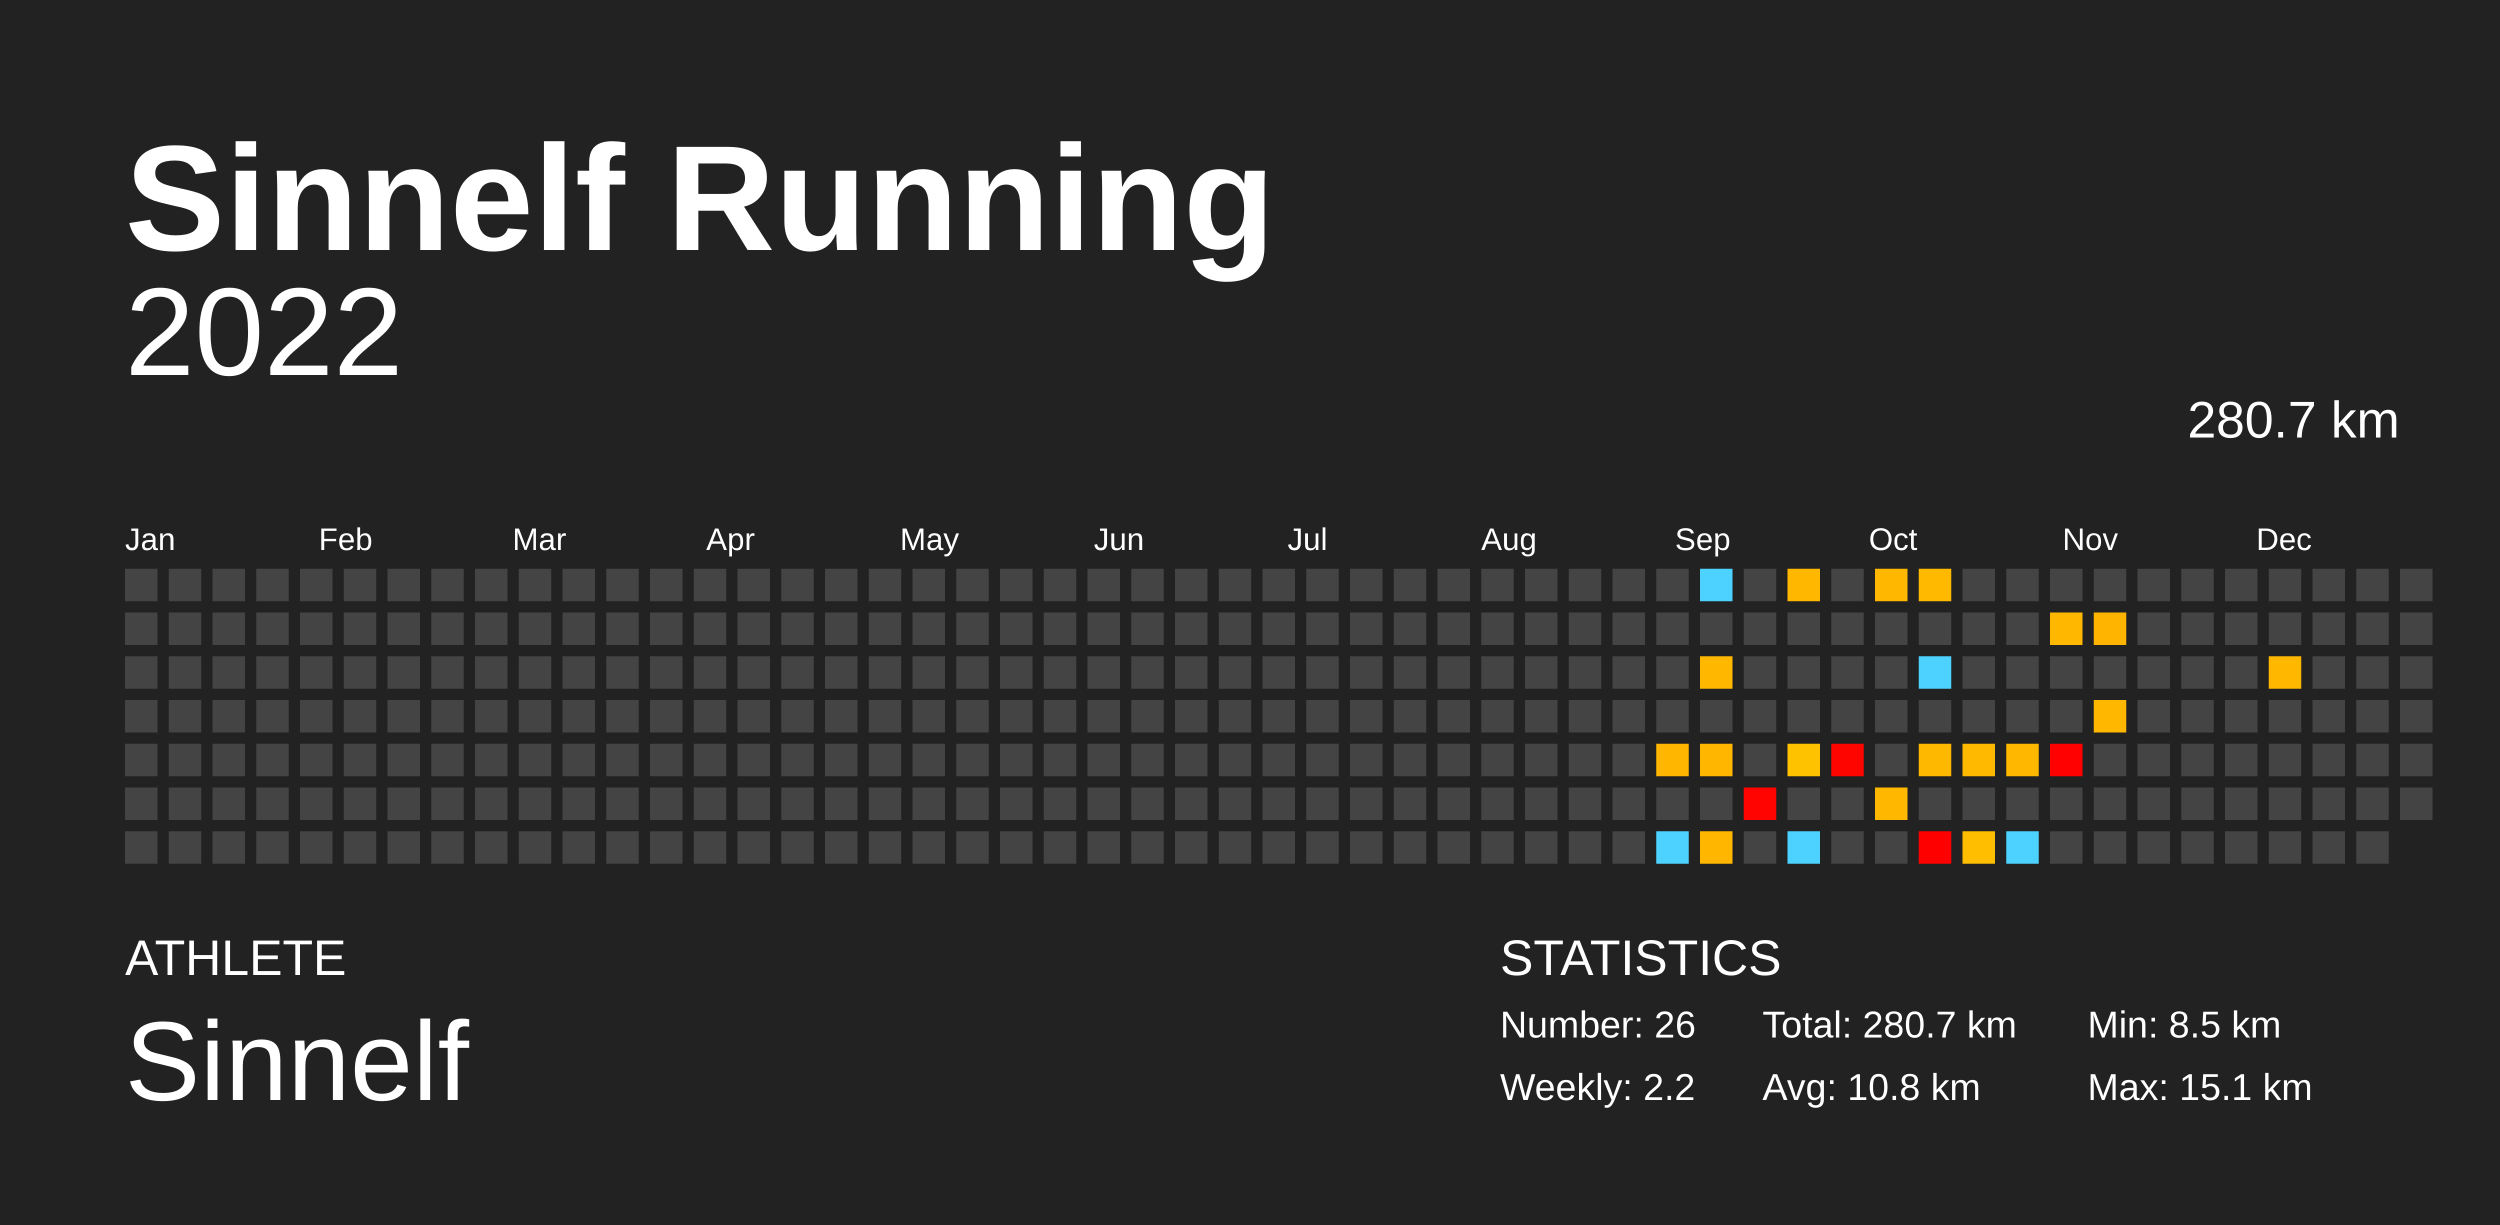
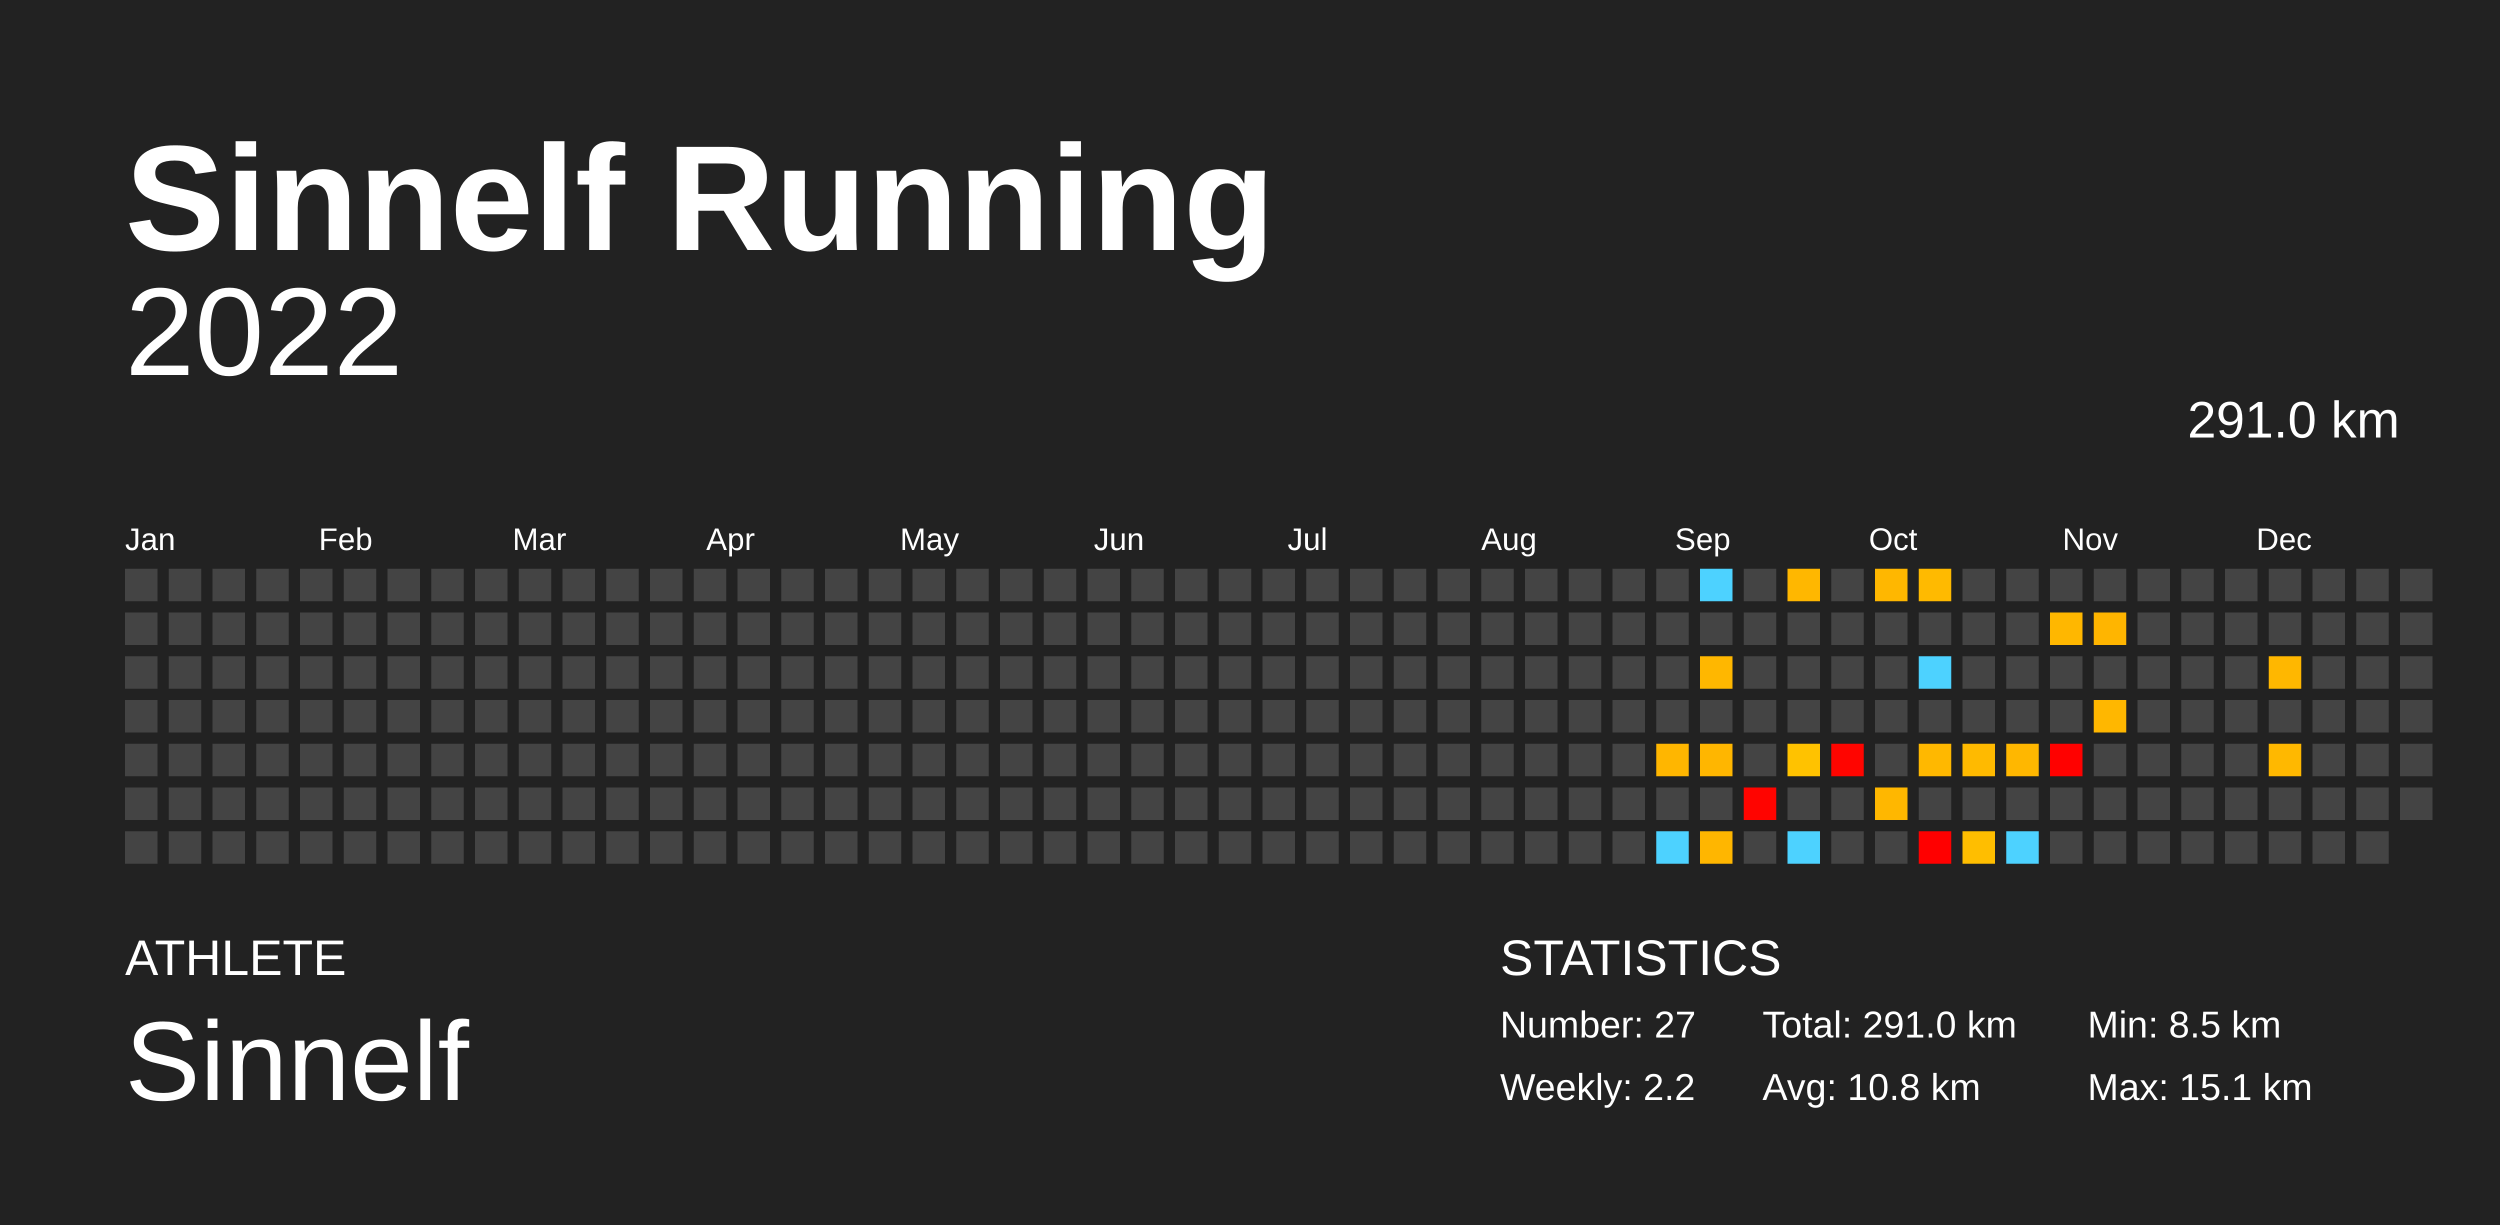
<svg xmlns="http://www.w3.org/2000/svg" baseProfile="full" height="98mm" version="1.1" viewBox="0,0,200,98" width="200mm">
  <defs />
  <rect fill="#222222" height="98" width="200" x="0" y="0" />
  <text fill="#FFFFFF" style="font-size:12px; font-family:Arial; font-weight:bold;" x="10" y="20">Sinnelf Running</text>
  <text fill="#FFFFFF" style="font-size:4px; font-family:Arial" x="10" y="78">ATHLETE</text>
  <text fill="#FFFFFF" style="font-size:9px; font-family:Arial" x="10" y="88">Sinnelf</text>
  <text fill="#FFFFFF" style="font-size:4px; font-family:Arial" x="120" y="78">STATISTICS</text>
-   <text fill="#FFFFFF" style="font-size:3px; font-family:Arial" x="120" y="83">Number: 26</text>
+   <text fill="#FFFFFF" style="font-size:3px; font-family:Arial" x="120" y="83">Number: 27</text>
  <text fill="#FFFFFF" style="font-size:3px; font-family:Arial" x="120" y="88">Weekly: 2.2</text>
-   <text fill="#FFFFFF" style="font-size:3px; font-family:Arial" x="141" y="83">Total: 280.7 km</text>
+   <text fill="#FFFFFF" style="font-size:3px; font-family:Arial" x="141" y="83">Total: 291.0 km</text>
  <text fill="#FFFFFF" style="font-size:3px; font-family:Arial" x="141" y="88">Avg: 10.8 km</text>
  <text fill="#FFFFFF" style="font-size:3px; font-family:Arial" x="167" y="83">Min: 8.5 km</text>
  <text fill="#FFFFFF" style="font-size:3px; font-family:Arial" x="167" y="88">Max: 15.1 km</text>
  <text alignment-baseline="hanging" fill="#FFFFFF" style="font-size:10.0px; font-family:Arial;" x="10" y="30">2022</text>
-   <text alignment-baseline="hanging" fill="#FFFFFF" style="font-size:4.125px; font-family:Arial;" x="175" y="35">280.7 km</text>
+   <text alignment-baseline="hanging" fill="#FFFFFF" style="font-size:4.125px; font-family:Arial;" x="175" y="35">291.0 km</text>
  <text fill="#FFFFFF" style="font-size:2.5px; font-family:Arial" x="10.0" y="44">Jan</text>
  <text fill="#FFFFFF" style="font-size:2.5px; font-family:Arial" x="25.5" y="44">Feb</text>
  <text fill="#FFFFFF" style="font-size:2.5px; font-family:Arial" x="41.0" y="44">Mar</text>
  <text fill="#FFFFFF" style="font-size:2.5px; font-family:Arial" x="56.5" y="44">Apr</text>
  <text fill="#FFFFFF" style="font-size:2.5px; font-family:Arial" x="72.0" y="44">May</text>
  <text fill="#FFFFFF" style="font-size:2.5px; font-family:Arial" x="87.5" y="44">Jun</text>
  <text fill="#FFFFFF" style="font-size:2.5px; font-family:Arial" x="103.0" y="44">Jul</text>
  <text fill="#FFFFFF" style="font-size:2.5px; font-family:Arial" x="118.5" y="44">Aug</text>
  <text fill="#FFFFFF" style="font-size:2.5px; font-family:Arial" x="134.0" y="44">Sep</text>
  <text fill="#FFFFFF" style="font-size:2.5px; font-family:Arial" x="149.5" y="44">Oct</text>
  <text fill="#FFFFFF" style="font-size:2.5px; font-family:Arial" x="165.0" y="44">Nov</text>
  <text fill="#FFFFFF" style="font-size:2.5px; font-family:Arial" x="180.5" y="44">Dec</text>
  <rect fill="#444444" height="2.6" width="2.6" x="10.0" y="45.5" />
  <rect fill="#444444" height="2.6" width="2.6" x="10.0" y="49.0" />
  <rect fill="#444444" height="2.6" width="2.6" x="10.0" y="52.5" />
  <rect fill="#444444" height="2.6" width="2.6" x="10.0" y="56.0" />
  <rect fill="#444444" height="2.6" width="2.6" x="10.0" y="59.5" />
  <rect fill="#444444" height="2.6" width="2.6" x="10.0" y="63.0" />
  <rect fill="#444444" height="2.6" width="2.6" x="10.0" y="66.5" />
  <rect fill="#444444" height="2.6" width="2.6" x="13.5" y="45.5" />
  <rect fill="#444444" height="2.6" width="2.6" x="13.5" y="49.0" />
  <rect fill="#444444" height="2.6" width="2.6" x="13.5" y="52.5" />
  <rect fill="#444444" height="2.6" width="2.6" x="13.5" y="56.0" />
  <rect fill="#444444" height="2.6" width="2.6" x="13.5" y="59.5" />
  <rect fill="#444444" height="2.6" width="2.6" x="13.5" y="63.0" />
  <rect fill="#444444" height="2.6" width="2.6" x="13.5" y="66.5" />
  <rect fill="#444444" height="2.6" width="2.6" x="17.0" y="45.5" />
  <rect fill="#444444" height="2.6" width="2.6" x="17.0" y="49.0" />
  <rect fill="#444444" height="2.6" width="2.6" x="17.0" y="52.5" />
  <rect fill="#444444" height="2.6" width="2.6" x="17.0" y="56.0" />
  <rect fill="#444444" height="2.6" width="2.6" x="17.0" y="59.5" />
  <rect fill="#444444" height="2.6" width="2.6" x="17.0" y="63.0" />
  <rect fill="#444444" height="2.6" width="2.6" x="17.0" y="66.5" />
  <rect fill="#444444" height="2.6" width="2.6" x="20.5" y="45.5" />
  <rect fill="#444444" height="2.6" width="2.6" x="20.5" y="49.0" />
  <rect fill="#444444" height="2.6" width="2.6" x="20.5" y="52.5" />
  <rect fill="#444444" height="2.6" width="2.6" x="20.5" y="56.0" />
  <rect fill="#444444" height="2.6" width="2.6" x="20.5" y="59.5" />
  <rect fill="#444444" height="2.6" width="2.6" x="20.5" y="63.0" />
  <rect fill="#444444" height="2.6" width="2.6" x="20.5" y="66.5" />
  <rect fill="#444444" height="2.6" width="2.6" x="24.0" y="45.5" />
  <rect fill="#444444" height="2.6" width="2.6" x="24.0" y="49.0" />
  <rect fill="#444444" height="2.6" width="2.6" x="24.0" y="52.5" />
  <rect fill="#444444" height="2.6" width="2.6" x="24.0" y="56.0" />
  <rect fill="#444444" height="2.6" width="2.6" x="24.0" y="59.5" />
  <rect fill="#444444" height="2.6" width="2.6" x="24.0" y="63.0" />
  <rect fill="#444444" height="2.6" width="2.6" x="24.0" y="66.5" />
  <rect fill="#444444" height="2.6" width="2.6" x="27.5" y="45.5" />
  <rect fill="#444444" height="2.6" width="2.6" x="27.5" y="49.0" />
  <rect fill="#444444" height="2.6" width="2.6" x="27.5" y="52.5" />
  <rect fill="#444444" height="2.6" width="2.6" x="27.5" y="56.0" />
  <rect fill="#444444" height="2.6" width="2.6" x="27.5" y="59.5" />
  <rect fill="#444444" height="2.6" width="2.6" x="27.5" y="63.0" />
  <rect fill="#444444" height="2.6" width="2.6" x="27.5" y="66.5" />
  <rect fill="#444444" height="2.6" width="2.6" x="31.0" y="45.5" />
  <rect fill="#444444" height="2.6" width="2.6" x="31.0" y="49.0" />
  <rect fill="#444444" height="2.6" width="2.6" x="31.0" y="52.5" />
  <rect fill="#444444" height="2.6" width="2.6" x="31.0" y="56.0" />
  <rect fill="#444444" height="2.6" width="2.6" x="31.0" y="59.5" />
  <rect fill="#444444" height="2.6" width="2.6" x="31.0" y="63.0" />
  <rect fill="#444444" height="2.6" width="2.6" x="31.0" y="66.5" />
  <rect fill="#444444" height="2.6" width="2.6" x="34.5" y="45.5" />
  <rect fill="#444444" height="2.6" width="2.6" x="34.5" y="49.0" />
  <rect fill="#444444" height="2.6" width="2.6" x="34.5" y="52.5" />
  <rect fill="#444444" height="2.6" width="2.6" x="34.5" y="56.0" />
  <rect fill="#444444" height="2.6" width="2.6" x="34.5" y="59.5" />
  <rect fill="#444444" height="2.6" width="2.6" x="34.5" y="63.0" />
  <rect fill="#444444" height="2.6" width="2.6" x="34.5" y="66.5" />
  <rect fill="#444444" height="2.6" width="2.6" x="38.0" y="45.5" />
  <rect fill="#444444" height="2.6" width="2.6" x="38.0" y="49.0" />
  <rect fill="#444444" height="2.6" width="2.6" x="38.0" y="52.5" />
  <rect fill="#444444" height="2.6" width="2.6" x="38.0" y="56.0" />
  <rect fill="#444444" height="2.6" width="2.6" x="38.0" y="59.5" />
  <rect fill="#444444" height="2.6" width="2.6" x="38.0" y="63.0" />
  <rect fill="#444444" height="2.6" width="2.6" x="38.0" y="66.5" />
  <rect fill="#444444" height="2.6" width="2.6" x="41.5" y="45.5" />
  <rect fill="#444444" height="2.6" width="2.6" x="41.5" y="49.0" />
  <rect fill="#444444" height="2.6" width="2.6" x="41.5" y="52.5" />
  <rect fill="#444444" height="2.6" width="2.6" x="41.5" y="56.0" />
  <rect fill="#444444" height="2.6" width="2.6" x="41.5" y="59.5" />
  <rect fill="#444444" height="2.6" width="2.6" x="41.5" y="63.0" />
  <rect fill="#444444" height="2.6" width="2.6" x="41.5" y="66.5" />
  <rect fill="#444444" height="2.6" width="2.6" x="45.0" y="45.5" />
  <rect fill="#444444" height="2.6" width="2.6" x="45.0" y="49.0" />
  <rect fill="#444444" height="2.6" width="2.6" x="45.0" y="52.5" />
  <rect fill="#444444" height="2.6" width="2.6" x="45.0" y="56.0" />
  <rect fill="#444444" height="2.6" width="2.6" x="45.0" y="59.5" />
  <rect fill="#444444" height="2.6" width="2.6" x="45.0" y="63.0" />
  <rect fill="#444444" height="2.6" width="2.6" x="45.0" y="66.5" />
  <rect fill="#444444" height="2.6" width="2.6" x="48.5" y="45.5" />
  <rect fill="#444444" height="2.6" width="2.6" x="48.5" y="49.0" />
  <rect fill="#444444" height="2.6" width="2.6" x="48.5" y="52.5" />
  <rect fill="#444444" height="2.6" width="2.6" x="48.5" y="56.0" />
  <rect fill="#444444" height="2.6" width="2.6" x="48.5" y="59.5" />
  <rect fill="#444444" height="2.6" width="2.6" x="48.5" y="63.0" />
  <rect fill="#444444" height="2.6" width="2.6" x="48.5" y="66.5" />
  <rect fill="#444444" height="2.6" width="2.6" x="52.0" y="45.5" />
  <rect fill="#444444" height="2.6" width="2.6" x="52.0" y="49.0" />
  <rect fill="#444444" height="2.6" width="2.6" x="52.0" y="52.5" />
  <rect fill="#444444" height="2.6" width="2.6" x="52.0" y="56.0" />
  <rect fill="#444444" height="2.6" width="2.6" x="52.0" y="59.5" />
  <rect fill="#444444" height="2.6" width="2.6" x="52.0" y="63.0" />
  <rect fill="#444444" height="2.6" width="2.6" x="52.0" y="66.5" />
  <rect fill="#444444" height="2.6" width="2.6" x="55.5" y="45.5" />
  <rect fill="#444444" height="2.6" width="2.6" x="55.5" y="49.0" />
  <rect fill="#444444" height="2.6" width="2.6" x="55.5" y="52.5" />
  <rect fill="#444444" height="2.6" width="2.6" x="55.5" y="56.0" />
  <rect fill="#444444" height="2.6" width="2.6" x="55.5" y="59.5" />
  <rect fill="#444444" height="2.6" width="2.6" x="55.5" y="63.0" />
  <rect fill="#444444" height="2.6" width="2.6" x="55.5" y="66.5" />
  <rect fill="#444444" height="2.6" width="2.6" x="59.0" y="45.5" />
  <rect fill="#444444" height="2.6" width="2.6" x="59.0" y="49.0" />
  <rect fill="#444444" height="2.6" width="2.6" x="59.0" y="52.5" />
  <rect fill="#444444" height="2.6" width="2.6" x="59.0" y="56.0" />
  <rect fill="#444444" height="2.6" width="2.6" x="59.0" y="59.5" />
  <rect fill="#444444" height="2.6" width="2.6" x="59.0" y="63.0" />
  <rect fill="#444444" height="2.6" width="2.6" x="59.0" y="66.5" />
  <rect fill="#444444" height="2.6" width="2.6" x="62.5" y="45.5" />
  <rect fill="#444444" height="2.6" width="2.6" x="62.5" y="49.0" />
  <rect fill="#444444" height="2.6" width="2.6" x="62.5" y="52.5" />
  <rect fill="#444444" height="2.6" width="2.6" x="62.5" y="56.0" />
  <rect fill="#444444" height="2.6" width="2.6" x="62.5" y="59.5" />
  <rect fill="#444444" height="2.6" width="2.6" x="62.5" y="63.0" />
  <rect fill="#444444" height="2.6" width="2.6" x="62.5" y="66.5" />
  <rect fill="#444444" height="2.6" width="2.6" x="66.0" y="45.5" />
  <rect fill="#444444" height="2.6" width="2.6" x="66.0" y="49.0" />
  <rect fill="#444444" height="2.6" width="2.6" x="66.0" y="52.5" />
  <rect fill="#444444" height="2.6" width="2.6" x="66.0" y="56.0" />
  <rect fill="#444444" height="2.6" width="2.6" x="66.0" y="59.5" />
  <rect fill="#444444" height="2.6" width="2.6" x="66.0" y="63.0" />
  <rect fill="#444444" height="2.6" width="2.6" x="66.0" y="66.5" />
  <rect fill="#444444" height="2.6" width="2.6" x="69.5" y="45.5" />
  <rect fill="#444444" height="2.6" width="2.6" x="69.5" y="49.0" />
  <rect fill="#444444" height="2.6" width="2.6" x="69.5" y="52.5" />
  <rect fill="#444444" height="2.6" width="2.6" x="69.5" y="56.0" />
  <rect fill="#444444" height="2.6" width="2.6" x="69.5" y="59.5" />
  <rect fill="#444444" height="2.6" width="2.6" x="69.5" y="63.0" />
  <rect fill="#444444" height="2.6" width="2.6" x="69.5" y="66.5" />
  <rect fill="#444444" height="2.6" width="2.6" x="73.0" y="45.5" />
  <rect fill="#444444" height="2.6" width="2.6" x="73.0" y="49.0" />
  <rect fill="#444444" height="2.6" width="2.6" x="73.0" y="52.5" />
  <rect fill="#444444" height="2.6" width="2.6" x="73.0" y="56.0" />
  <rect fill="#444444" height="2.6" width="2.6" x="73.0" y="59.5" />
  <rect fill="#444444" height="2.6" width="2.6" x="73.0" y="63.0" />
  <rect fill="#444444" height="2.6" width="2.6" x="73.0" y="66.5" />
  <rect fill="#444444" height="2.6" width="2.6" x="76.5" y="45.5" />
  <rect fill="#444444" height="2.6" width="2.6" x="76.5" y="49.0" />
  <rect fill="#444444" height="2.6" width="2.6" x="76.5" y="52.5" />
  <rect fill="#444444" height="2.6" width="2.6" x="76.5" y="56.0" />
  <rect fill="#444444" height="2.6" width="2.6" x="76.5" y="59.5" />
  <rect fill="#444444" height="2.6" width="2.6" x="76.5" y="63.0" />
  <rect fill="#444444" height="2.6" width="2.6" x="76.5" y="66.5" />
  <rect fill="#444444" height="2.6" width="2.6" x="80.0" y="45.5" />
  <rect fill="#444444" height="2.6" width="2.6" x="80.0" y="49.0" />
  <rect fill="#444444" height="2.6" width="2.6" x="80.0" y="52.5" />
  <rect fill="#444444" height="2.6" width="2.6" x="80.0" y="56.0" />
  <rect fill="#444444" height="2.6" width="2.6" x="80.0" y="59.5" />
  <rect fill="#444444" height="2.6" width="2.6" x="80.0" y="63.0" />
  <rect fill="#444444" height="2.6" width="2.6" x="80.0" y="66.5" />
  <rect fill="#444444" height="2.6" width="2.6" x="83.5" y="45.5" />
  <rect fill="#444444" height="2.6" width="2.6" x="83.5" y="49.0" />
  <rect fill="#444444" height="2.6" width="2.6" x="83.5" y="52.5" />
  <rect fill="#444444" height="2.6" width="2.6" x="83.5" y="56.0" />
  <rect fill="#444444" height="2.6" width="2.6" x="83.5" y="59.5" />
  <rect fill="#444444" height="2.6" width="2.6" x="83.5" y="63.0" />
  <rect fill="#444444" height="2.6" width="2.6" x="83.5" y="66.5" />
  <rect fill="#444444" height="2.6" width="2.6" x="87.0" y="45.5" />
  <rect fill="#444444" height="2.6" width="2.6" x="87.0" y="49.0" />
  <rect fill="#444444" height="2.6" width="2.6" x="87.0" y="52.5" />
  <rect fill="#444444" height="2.6" width="2.6" x="87.0" y="56.0" />
  <rect fill="#444444" height="2.6" width="2.6" x="87.0" y="59.5" />
  <rect fill="#444444" height="2.6" width="2.6" x="87.0" y="63.0" />
  <rect fill="#444444" height="2.6" width="2.6" x="87.0" y="66.5" />
  <rect fill="#444444" height="2.6" width="2.6" x="90.5" y="45.5" />
  <rect fill="#444444" height="2.6" width="2.6" x="90.5" y="49.0" />
  <rect fill="#444444" height="2.6" width="2.6" x="90.5" y="52.5" />
  <rect fill="#444444" height="2.6" width="2.6" x="90.5" y="56.0" />
  <rect fill="#444444" height="2.6" width="2.6" x="90.5" y="59.5" />
  <rect fill="#444444" height="2.6" width="2.6" x="90.5" y="63.0" />
  <rect fill="#444444" height="2.6" width="2.6" x="90.5" y="66.5" />
  <rect fill="#444444" height="2.6" width="2.6" x="94.0" y="45.5" />
  <rect fill="#444444" height="2.6" width="2.6" x="94.0" y="49.0" />
  <rect fill="#444444" height="2.6" width="2.6" x="94.0" y="52.5" />
  <rect fill="#444444" height="2.6" width="2.6" x="94.0" y="56.0" />
  <rect fill="#444444" height="2.6" width="2.6" x="94.0" y="59.5" />
  <rect fill="#444444" height="2.6" width="2.6" x="94.0" y="63.0" />
  <rect fill="#444444" height="2.6" width="2.6" x="94.0" y="66.5" />
  <rect fill="#444444" height="2.6" width="2.6" x="97.5" y="45.5" />
  <rect fill="#444444" height="2.6" width="2.6" x="97.5" y="49.0" />
  <rect fill="#444444" height="2.6" width="2.6" x="97.5" y="52.5" />
  <rect fill="#444444" height="2.6" width="2.6" x="97.5" y="56.0" />
  <rect fill="#444444" height="2.6" width="2.6" x="97.5" y="59.5" />
  <rect fill="#444444" height="2.6" width="2.6" x="97.5" y="63.0" />
  <rect fill="#444444" height="2.6" width="2.6" x="97.5" y="66.5" />
  <rect fill="#444444" height="2.6" width="2.6" x="101.0" y="45.5" />
  <rect fill="#444444" height="2.6" width="2.6" x="101.0" y="49.0" />
  <rect fill="#444444" height="2.6" width="2.6" x="101.0" y="52.5" />
  <rect fill="#444444" height="2.6" width="2.6" x="101.0" y="56.0" />
  <rect fill="#444444" height="2.6" width="2.6" x="101.0" y="59.5" />
  <rect fill="#444444" height="2.6" width="2.6" x="101.0" y="63.0" />
  <rect fill="#444444" height="2.6" width="2.6" x="101.0" y="66.5" />
  <rect fill="#444444" height="2.6" width="2.6" x="104.5" y="45.5" />
  <rect fill="#444444" height="2.6" width="2.6" x="104.5" y="49.0" />
  <rect fill="#444444" height="2.6" width="2.6" x="104.5" y="52.5" />
  <rect fill="#444444" height="2.6" width="2.6" x="104.5" y="56.0" />
  <rect fill="#444444" height="2.6" width="2.6" x="104.5" y="59.5" />
  <rect fill="#444444" height="2.6" width="2.6" x="104.5" y="63.0" />
  <rect fill="#444444" height="2.6" width="2.6" x="104.5" y="66.5" />
  <rect fill="#444444" height="2.6" width="2.6" x="108.0" y="45.5" />
  <rect fill="#444444" height="2.6" width="2.6" x="108.0" y="49.0" />
  <rect fill="#444444" height="2.6" width="2.6" x="108.0" y="52.5" />
  <rect fill="#444444" height="2.6" width="2.6" x="108.0" y="56.0" />
  <rect fill="#444444" height="2.6" width="2.6" x="108.0" y="59.5" />
  <rect fill="#444444" height="2.6" width="2.6" x="108.0" y="63.0" />
  <rect fill="#444444" height="2.6" width="2.6" x="108.0" y="66.5" />
  <rect fill="#444444" height="2.6" width="2.6" x="111.5" y="45.5" />
  <rect fill="#444444" height="2.6" width="2.6" x="111.5" y="49.0" />
  <rect fill="#444444" height="2.6" width="2.6" x="111.5" y="52.5" />
  <rect fill="#444444" height="2.6" width="2.6" x="111.5" y="56.0" />
  <rect fill="#444444" height="2.6" width="2.6" x="111.5" y="59.5" />
  <rect fill="#444444" height="2.6" width="2.6" x="111.5" y="63.0" />
  <rect fill="#444444" height="2.6" width="2.6" x="111.5" y="66.5" />
  <rect fill="#444444" height="2.6" width="2.6" x="115.0" y="45.5" />
  <rect fill="#444444" height="2.6" width="2.6" x="115.0" y="49.0" />
  <rect fill="#444444" height="2.6" width="2.6" x="115.0" y="52.5" />
  <rect fill="#444444" height="2.6" width="2.6" x="115.0" y="56.0" />
  <rect fill="#444444" height="2.6" width="2.6" x="115.0" y="59.5" />
  <rect fill="#444444" height="2.6" width="2.6" x="115.0" y="63.0" />
  <rect fill="#444444" height="2.6" width="2.6" x="115.0" y="66.5" />
  <rect fill="#444444" height="2.6" width="2.6" x="118.5" y="45.5" />
  <rect fill="#444444" height="2.6" width="2.6" x="118.5" y="49.0" />
  <rect fill="#444444" height="2.6" width="2.6" x="118.5" y="52.5" />
  <rect fill="#444444" height="2.6" width="2.6" x="118.5" y="56.0" />
  <rect fill="#444444" height="2.6" width="2.6" x="118.5" y="59.5" />
  <rect fill="#444444" height="2.6" width="2.6" x="118.5" y="63.0" />
  <rect fill="#444444" height="2.6" width="2.6" x="118.5" y="66.5" />
  <rect fill="#444444" height="2.6" width="2.6" x="122.0" y="45.5" />
  <rect fill="#444444" height="2.6" width="2.6" x="122.0" y="49.0" />
  <rect fill="#444444" height="2.6" width="2.6" x="122.0" y="52.5" />
  <rect fill="#444444" height="2.6" width="2.6" x="122.0" y="56.0" />
  <rect fill="#444444" height="2.6" width="2.6" x="122.0" y="59.5" />
  <rect fill="#444444" height="2.6" width="2.6" x="122.0" y="63.0" />
  <rect fill="#444444" height="2.6" width="2.6" x="122.0" y="66.5" />
  <rect fill="#444444" height="2.6" width="2.6" x="125.5" y="45.5" />
  <rect fill="#444444" height="2.6" width="2.6" x="125.5" y="49.0" />
  <rect fill="#444444" height="2.6" width="2.6" x="125.5" y="52.5" />
  <rect fill="#444444" height="2.6" width="2.6" x="125.5" y="56.0" />
  <rect fill="#444444" height="2.6" width="2.6" x="125.5" y="59.5" />
  <rect fill="#444444" height="2.6" width="2.6" x="125.5" y="63.0" />
  <rect fill="#444444" height="2.6" width="2.6" x="125.5" y="66.5" />
  <rect fill="#444444" height="2.6" width="2.6" x="129.0" y="45.5" />
  <rect fill="#444444" height="2.6" width="2.6" x="129.0" y="49.0" />
  <rect fill="#444444" height="2.6" width="2.6" x="129.0" y="52.5" />
  <rect fill="#444444" height="2.6" width="2.6" x="129.0" y="56.0" />
  <rect fill="#444444" height="2.6" width="2.6" x="129.0" y="59.5" />
  <rect fill="#444444" height="2.6" width="2.6" x="129.0" y="63.0" />
  <rect fill="#444444" height="2.6" width="2.6" x="129.0" y="66.5" />
  <rect fill="#444444" height="2.6" width="2.6" x="132.5" y="45.5" />
  <rect fill="#444444" height="2.6" width="2.6" x="132.5" y="49.0" />
  <rect fill="#444444" height="2.6" width="2.6" x="132.5" y="52.5" />
  <rect fill="#444444" height="2.6" width="2.6" x="132.5" y="56.0" />
  <rect fill="#ffb600" height="2.6" width="2.6" x="132.5" y="59.5" />
  <rect fill="#444444" height="2.6" width="2.6" x="132.5" y="63.0" />
  <rect fill="#4dd2ff" height="2.6" width="2.6" x="132.5" y="66.5" />
  <rect fill="#4dd2ff" height="2.6" width="2.6" x="136.0" y="45.5" />
  <rect fill="#444444" height="2.6" width="2.6" x="136.0" y="49.0" />
  <rect fill="#ffb700" height="2.6" width="2.6" x="136.0" y="52.5" />
  <rect fill="#444444" height="2.6" width="2.6" x="136.0" y="56.0" />
  <rect fill="#ffb600" height="2.6" width="2.6" x="136.0" y="59.5" />
  <rect fill="#444444" height="2.6" width="2.6" x="136.0" y="63.0" />
  <rect fill="#ffb600" height="2.6" width="2.6" x="136.0" y="66.5" />
  <rect fill="#444444" height="2.6" width="2.6" x="139.5" y="45.5" />
  <rect fill="#444444" height="2.6" width="2.6" x="139.5" y="49.0" />
  <rect fill="#444444" height="2.6" width="2.6" x="139.5" y="52.5" />
  <rect fill="#444444" height="2.6" width="2.6" x="139.5" y="56.0" />
  <rect fill="#444444" height="2.6" width="2.6" x="139.5" y="59.5" />
  <rect fill="#ff0400" height="2.6" width="2.6" x="139.5" y="63.0" />
  <rect fill="#444444" height="2.6" width="2.6" x="139.5" y="66.5" />
  <rect fill="#ffb700" height="2.6" width="2.6" x="143.0" y="45.5" />
  <rect fill="#444444" height="2.6" width="2.6" x="143.0" y="49.0" />
  <rect fill="#444444" height="2.6" width="2.6" x="143.0" y="52.5" />
  <rect fill="#444444" height="2.6" width="2.6" x="143.0" y="56.0" />
  <rect fill="#ffc200" height="2.6" width="2.6" x="143.0" y="59.5" />
  <rect fill="#444444" height="2.6" width="2.6" x="143.0" y="63.0" />
  <rect fill="#4dd2ff" height="2.6" width="2.6" x="143.0" y="66.5" />
  <rect fill="#444444" height="2.6" width="2.6" x="146.5" y="45.5" />
  <rect fill="#444444" height="2.6" width="2.6" x="146.5" y="49.0" />
  <rect fill="#444444" height="2.6" width="2.6" x="146.5" y="52.5" />
  <rect fill="#444444" height="2.6" width="2.6" x="146.5" y="56.0" />
  <rect fill="#ff0500" height="2.6" width="2.6" x="146.5" y="59.5" />
  <rect fill="#444444" height="2.6" width="2.6" x="146.5" y="63.0" />
  <rect fill="#444444" height="2.6" width="2.6" x="146.5" y="66.5" />
  <rect fill="#ffb700" height="2.6" width="2.6" x="150.0" y="45.5" />
  <rect fill="#444444" height="2.6" width="2.6" x="150.0" y="49.0" />
  <rect fill="#444444" height="2.6" width="2.6" x="150.0" y="52.5" />
  <rect fill="#444444" height="2.6" width="2.6" x="150.0" y="56.0" />
  <rect fill="#444444" height="2.6" width="2.6" x="150.0" y="59.5" />
  <rect fill="#ffb700" height="2.6" width="2.6" x="150.0" y="63.0" />
  <rect fill="#444444" height="2.6" width="2.6" x="150.0" y="66.5" />
  <rect fill="#ffba00" height="2.6" width="2.6" x="153.5" y="45.5" />
  <rect fill="#444444" height="2.6" width="2.6" x="153.5" y="49.0" />
  <rect fill="#4dd2ff" height="2.6" width="2.6" x="153.5" y="52.5" />
  <rect fill="#444444" height="2.6" width="2.6" x="153.5" y="56.0" />
  <rect fill="#ffb800" height="2.6" width="2.6" x="153.5" y="59.5" />
  <rect fill="#444444" height="2.6" width="2.6" x="153.5" y="63.0" />
  <rect fill="#ff0000" height="2.6" width="2.6" x="153.5" y="66.5" />
  <rect fill="#444444" height="2.6" width="2.6" x="157.0" y="45.5" />
  <rect fill="#444444" height="2.6" width="2.6" x="157.0" y="49.0" />
  <rect fill="#444444" height="2.6" width="2.6" x="157.0" y="52.5" />
  <rect fill="#444444" height="2.6" width="2.6" x="157.0" y="56.0" />
  <rect fill="#ffba00" height="2.6" width="2.6" x="157.0" y="59.5" />
  <rect fill="#444444" height="2.6" width="2.6" x="157.0" y="63.0" />
  <rect fill="#ffbe00" height="2.6" width="2.6" x="157.0" y="66.5" />
  <rect fill="#444444" height="2.6" width="2.6" x="160.5" y="45.5" />
  <rect fill="#444444" height="2.6" width="2.6" x="160.5" y="49.0" />
  <rect fill="#444444" height="2.6" width="2.6" x="160.5" y="52.5" />
  <rect fill="#444444" height="2.6" width="2.6" x="160.5" y="56.0" />
  <rect fill="#ffb700" height="2.6" width="2.6" x="160.5" y="59.5" />
  <rect fill="#444444" height="2.6" width="2.6" x="160.5" y="63.0" />
  <rect fill="#4dd2ff" height="2.6" width="2.6" x="160.5" y="66.5" />
  <rect fill="#444444" height="2.6" width="2.6" x="164.0" y="45.5" />
  <rect fill="#ffb700" height="2.6" width="2.6" x="164.0" y="49.0" />
  <rect fill="#444444" height="2.6" width="2.6" x="164.0" y="52.5" />
  <rect fill="#444444" height="2.6" width="2.6" x="164.0" y="56.0" />
  <rect fill="#ff0100" height="2.6" width="2.6" x="164.0" y="59.5" />
  <rect fill="#444444" height="2.6" width="2.6" x="164.0" y="63.0" />
  <rect fill="#444444" height="2.6" width="2.6" x="164.0" y="66.5" />
  <rect fill="#444444" height="2.6" width="2.6" x="167.5" y="45.5" />
  <rect fill="#ffb500" height="2.6" width="2.6" x="167.5" y="49.0" />
  <rect fill="#444444" height="2.6" width="2.6" x="167.5" y="52.5" />
  <rect fill="#ffb700" height="2.6" width="2.6" x="167.5" y="56.0" />
  <rect fill="#444444" height="2.6" width="2.6" x="167.5" y="59.5" />
  <rect fill="#444444" height="2.6" width="2.6" x="167.5" y="63.0" />
  <rect fill="#444444" height="2.6" width="2.6" x="167.5" y="66.5" />
  <rect fill="#444444" height="2.6" width="2.6" x="171.0" y="45.5" />
  <rect fill="#444444" height="2.6" width="2.6" x="171.0" y="49.0" />
  <rect fill="#444444" height="2.6" width="2.6" x="171.0" y="52.5" />
  <rect fill="#444444" height="2.6" width="2.6" x="171.0" y="56.0" />
  <rect fill="#444444" height="2.6" width="2.6" x="171.0" y="59.5" />
  <rect fill="#444444" height="2.6" width="2.6" x="171.0" y="63.0" />
  <rect fill="#444444" height="2.6" width="2.6" x="171.0" y="66.5" />
  <rect fill="#444444" height="2.6" width="2.6" x="174.5" y="45.5" />
  <rect fill="#444444" height="2.6" width="2.6" x="174.5" y="49.0" />
  <rect fill="#444444" height="2.6" width="2.6" x="174.5" y="52.5" />
  <rect fill="#444444" height="2.6" width="2.6" x="174.5" y="56.0" />
  <rect fill="#444444" height="2.6" width="2.6" x="174.5" y="59.5" />
  <rect fill="#444444" height="2.6" width="2.6" x="174.5" y="63.0" />
  <rect fill="#444444" height="2.6" width="2.6" x="174.5" y="66.5" />
  <rect fill="#444444" height="2.6" width="2.6" x="178.0" y="45.5" />
  <rect fill="#444444" height="2.6" width="2.6" x="178.0" y="49.0" />
  <rect fill="#444444" height="2.6" width="2.6" x="178.0" y="52.5" />
  <rect fill="#444444" height="2.6" width="2.6" x="178.0" y="56.0" />
  <rect fill="#444444" height="2.6" width="2.6" x="178.0" y="59.5" />
  <rect fill="#444444" height="2.6" width="2.6" x="178.0" y="63.0" />
  <rect fill="#444444" height="2.6" width="2.6" x="178.0" y="66.5" />
  <rect fill="#444444" height="2.6" width="2.6" x="181.5" y="45.5" />
  <rect fill="#444444" height="2.6" width="2.6" x="181.5" y="49.0" />
  <rect fill="#ffb700" height="2.6" width="2.6" x="181.5" y="52.5" />
  <rect fill="#444444" height="2.6" width="2.6" x="181.5" y="56.0" />
-   <rect fill="#444444" height="2.6" width="2.6" x="181.5" y="59.5" />
+   <rect fill="#ffb800" height="2.6" width="2.6" x="181.5" y="59.5" />
  <rect fill="#444444" height="2.6" width="2.6" x="181.5" y="63.0" />
  <rect fill="#444444" height="2.6" width="2.6" x="181.5" y="66.5" />
  <rect fill="#444444" height="2.6" width="2.6" x="185.0" y="45.5" />
  <rect fill="#444444" height="2.6" width="2.6" x="185.0" y="49.0" />
  <rect fill="#444444" height="2.6" width="2.6" x="185.0" y="52.5" />
  <rect fill="#444444" height="2.6" width="2.6" x="185.0" y="56.0" />
  <rect fill="#444444" height="2.6" width="2.6" x="185.0" y="59.5" />
  <rect fill="#444444" height="2.6" width="2.6" x="185.0" y="63.0" />
  <rect fill="#444444" height="2.6" width="2.6" x="185.0" y="66.5" />
  <rect fill="#444444" height="2.6" width="2.6" x="188.5" y="45.5" />
  <rect fill="#444444" height="2.6" width="2.6" x="188.5" y="49.0" />
  <rect fill="#444444" height="2.6" width="2.6" x="188.5" y="52.5" />
  <rect fill="#444444" height="2.6" width="2.6" x="188.5" y="56.0" />
  <rect fill="#444444" height="2.6" width="2.6" x="188.5" y="59.5" />
  <rect fill="#444444" height="2.6" width="2.6" x="188.5" y="63.0" />
  <rect fill="#444444" height="2.6" width="2.6" x="188.5" y="66.5" />
  <rect fill="#444444" height="2.6" width="2.6" x="192.0" y="45.5" />
  <rect fill="#444444" height="2.6" width="2.6" x="192.0" y="49.0" />
  <rect fill="#444444" height="2.6" width="2.6" x="192.0" y="52.5" />
  <rect fill="#444444" height="2.6" width="2.6" x="192.0" y="56.0" />
  <rect fill="#444444" height="2.6" width="2.6" x="192.0" y="59.5" />
  <rect fill="#444444" height="2.6" width="2.6" x="192.0" y="63.0" />
</svg>
